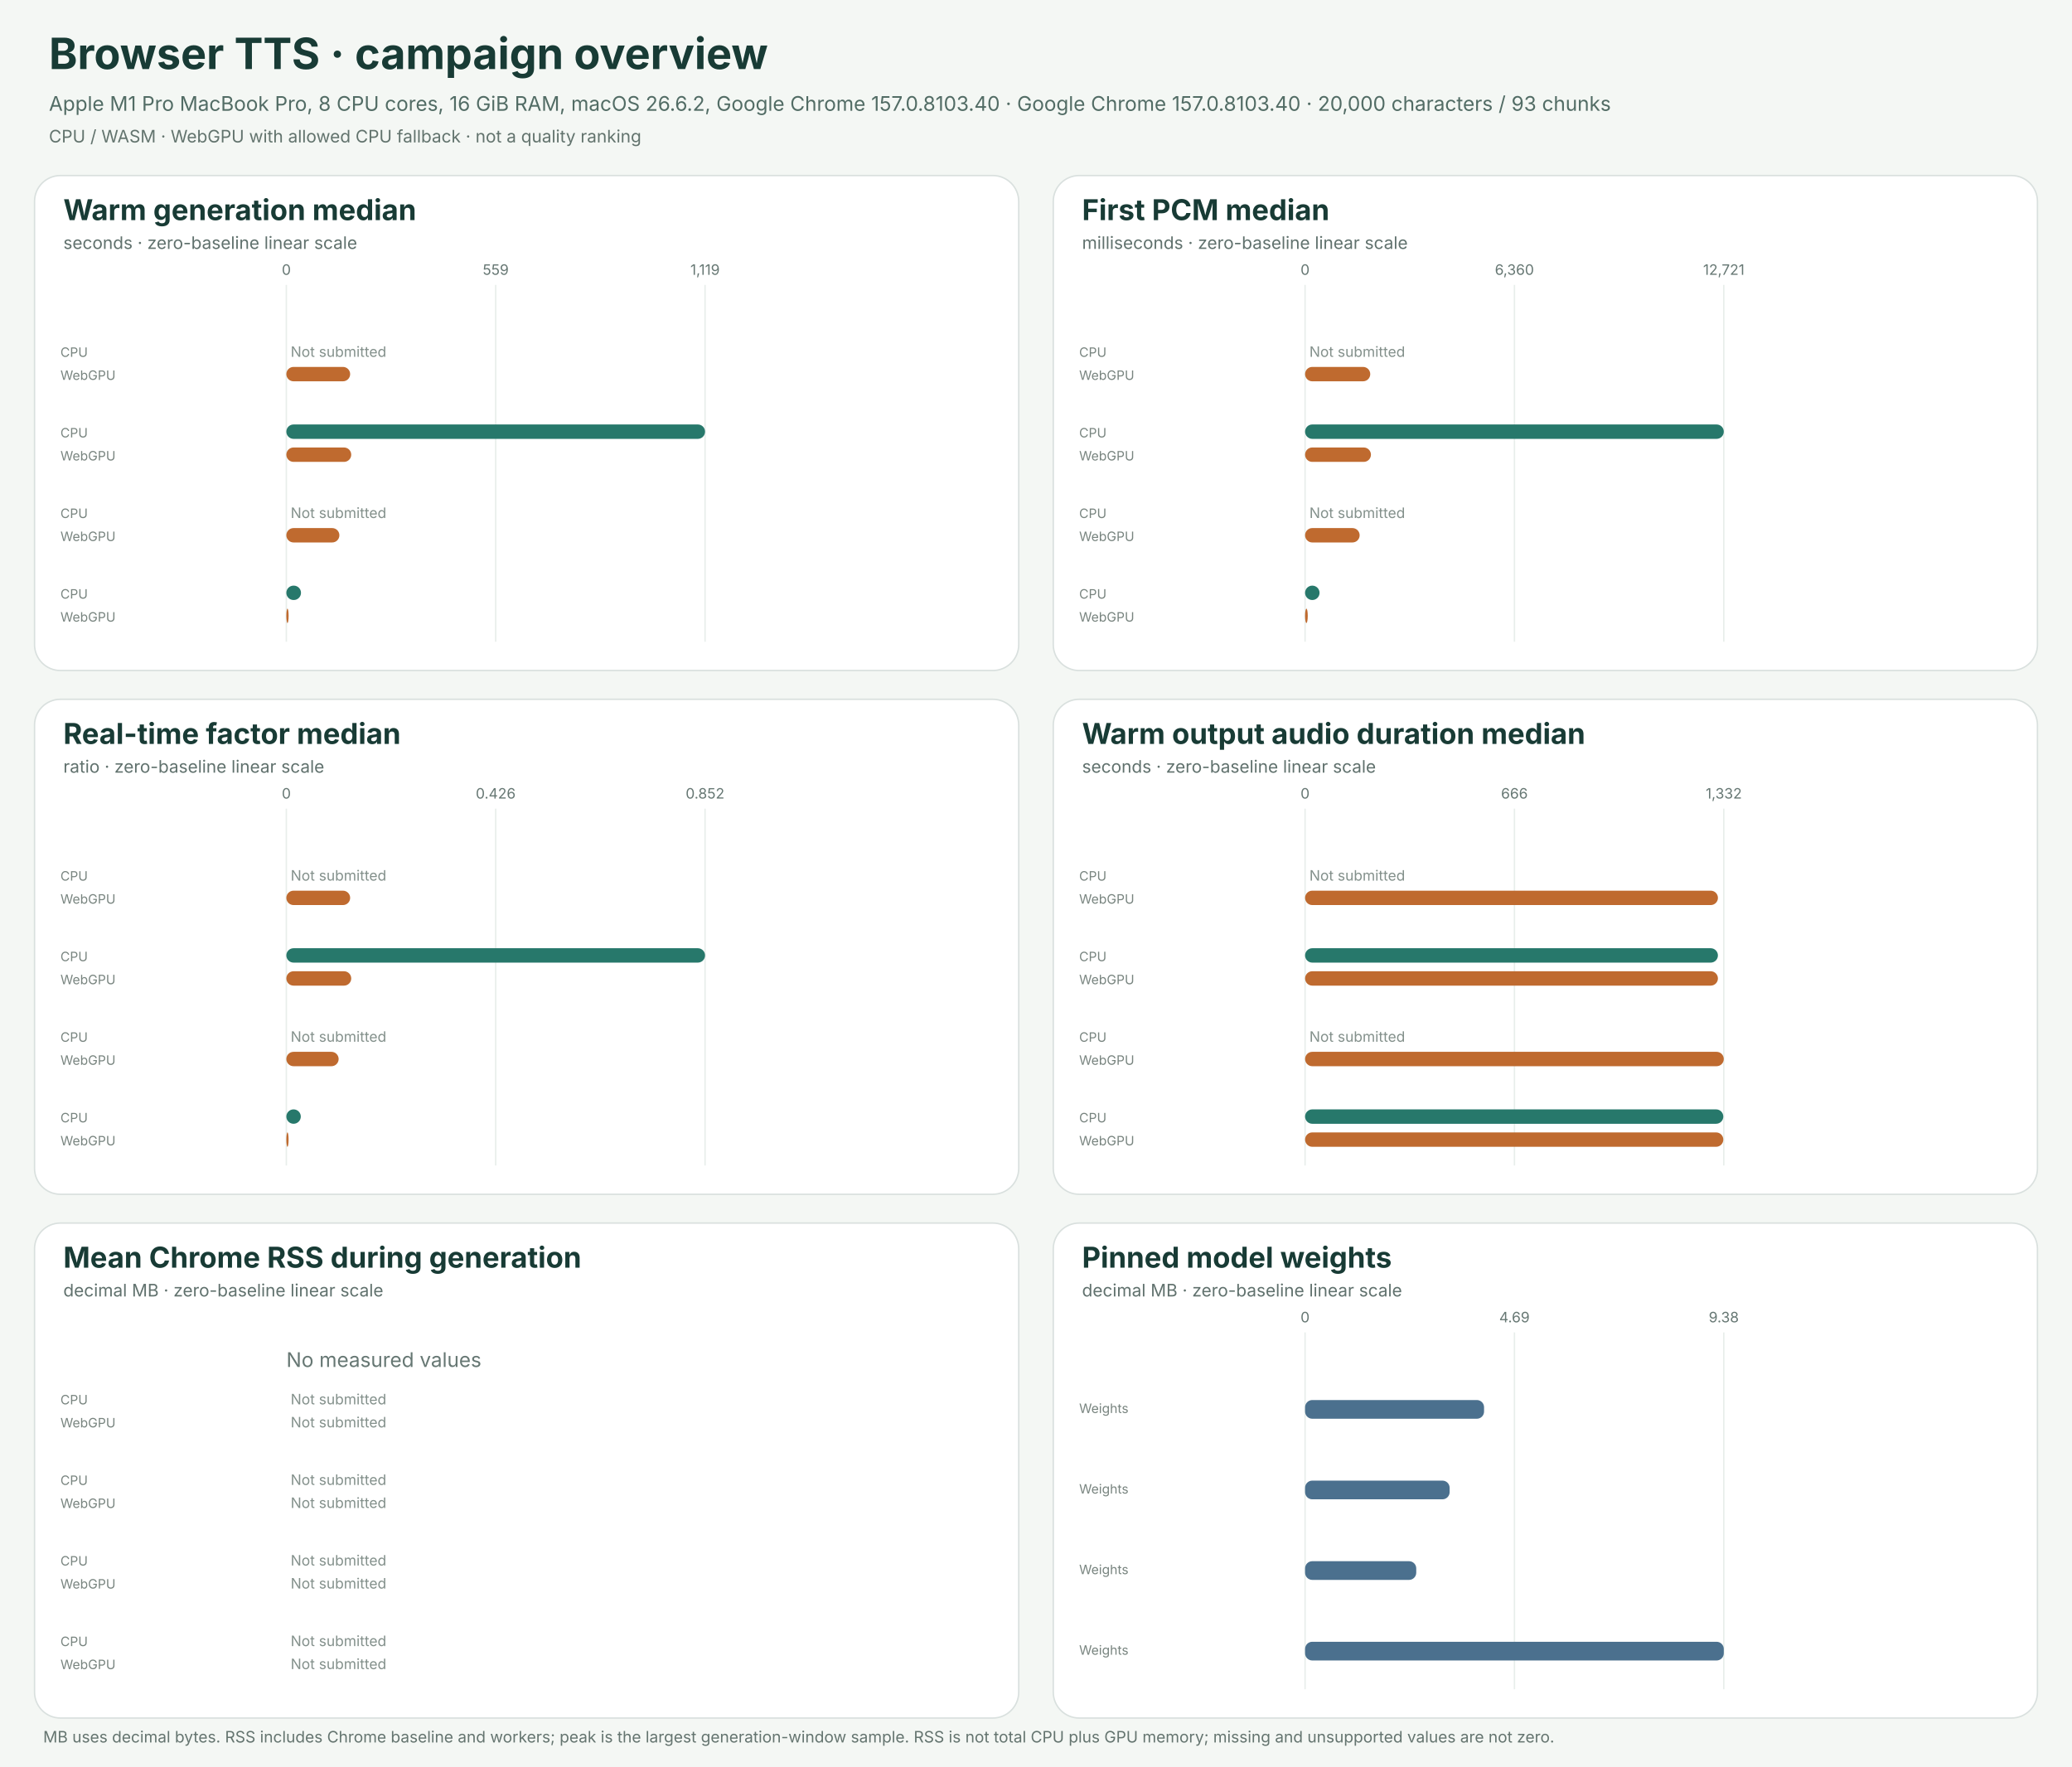
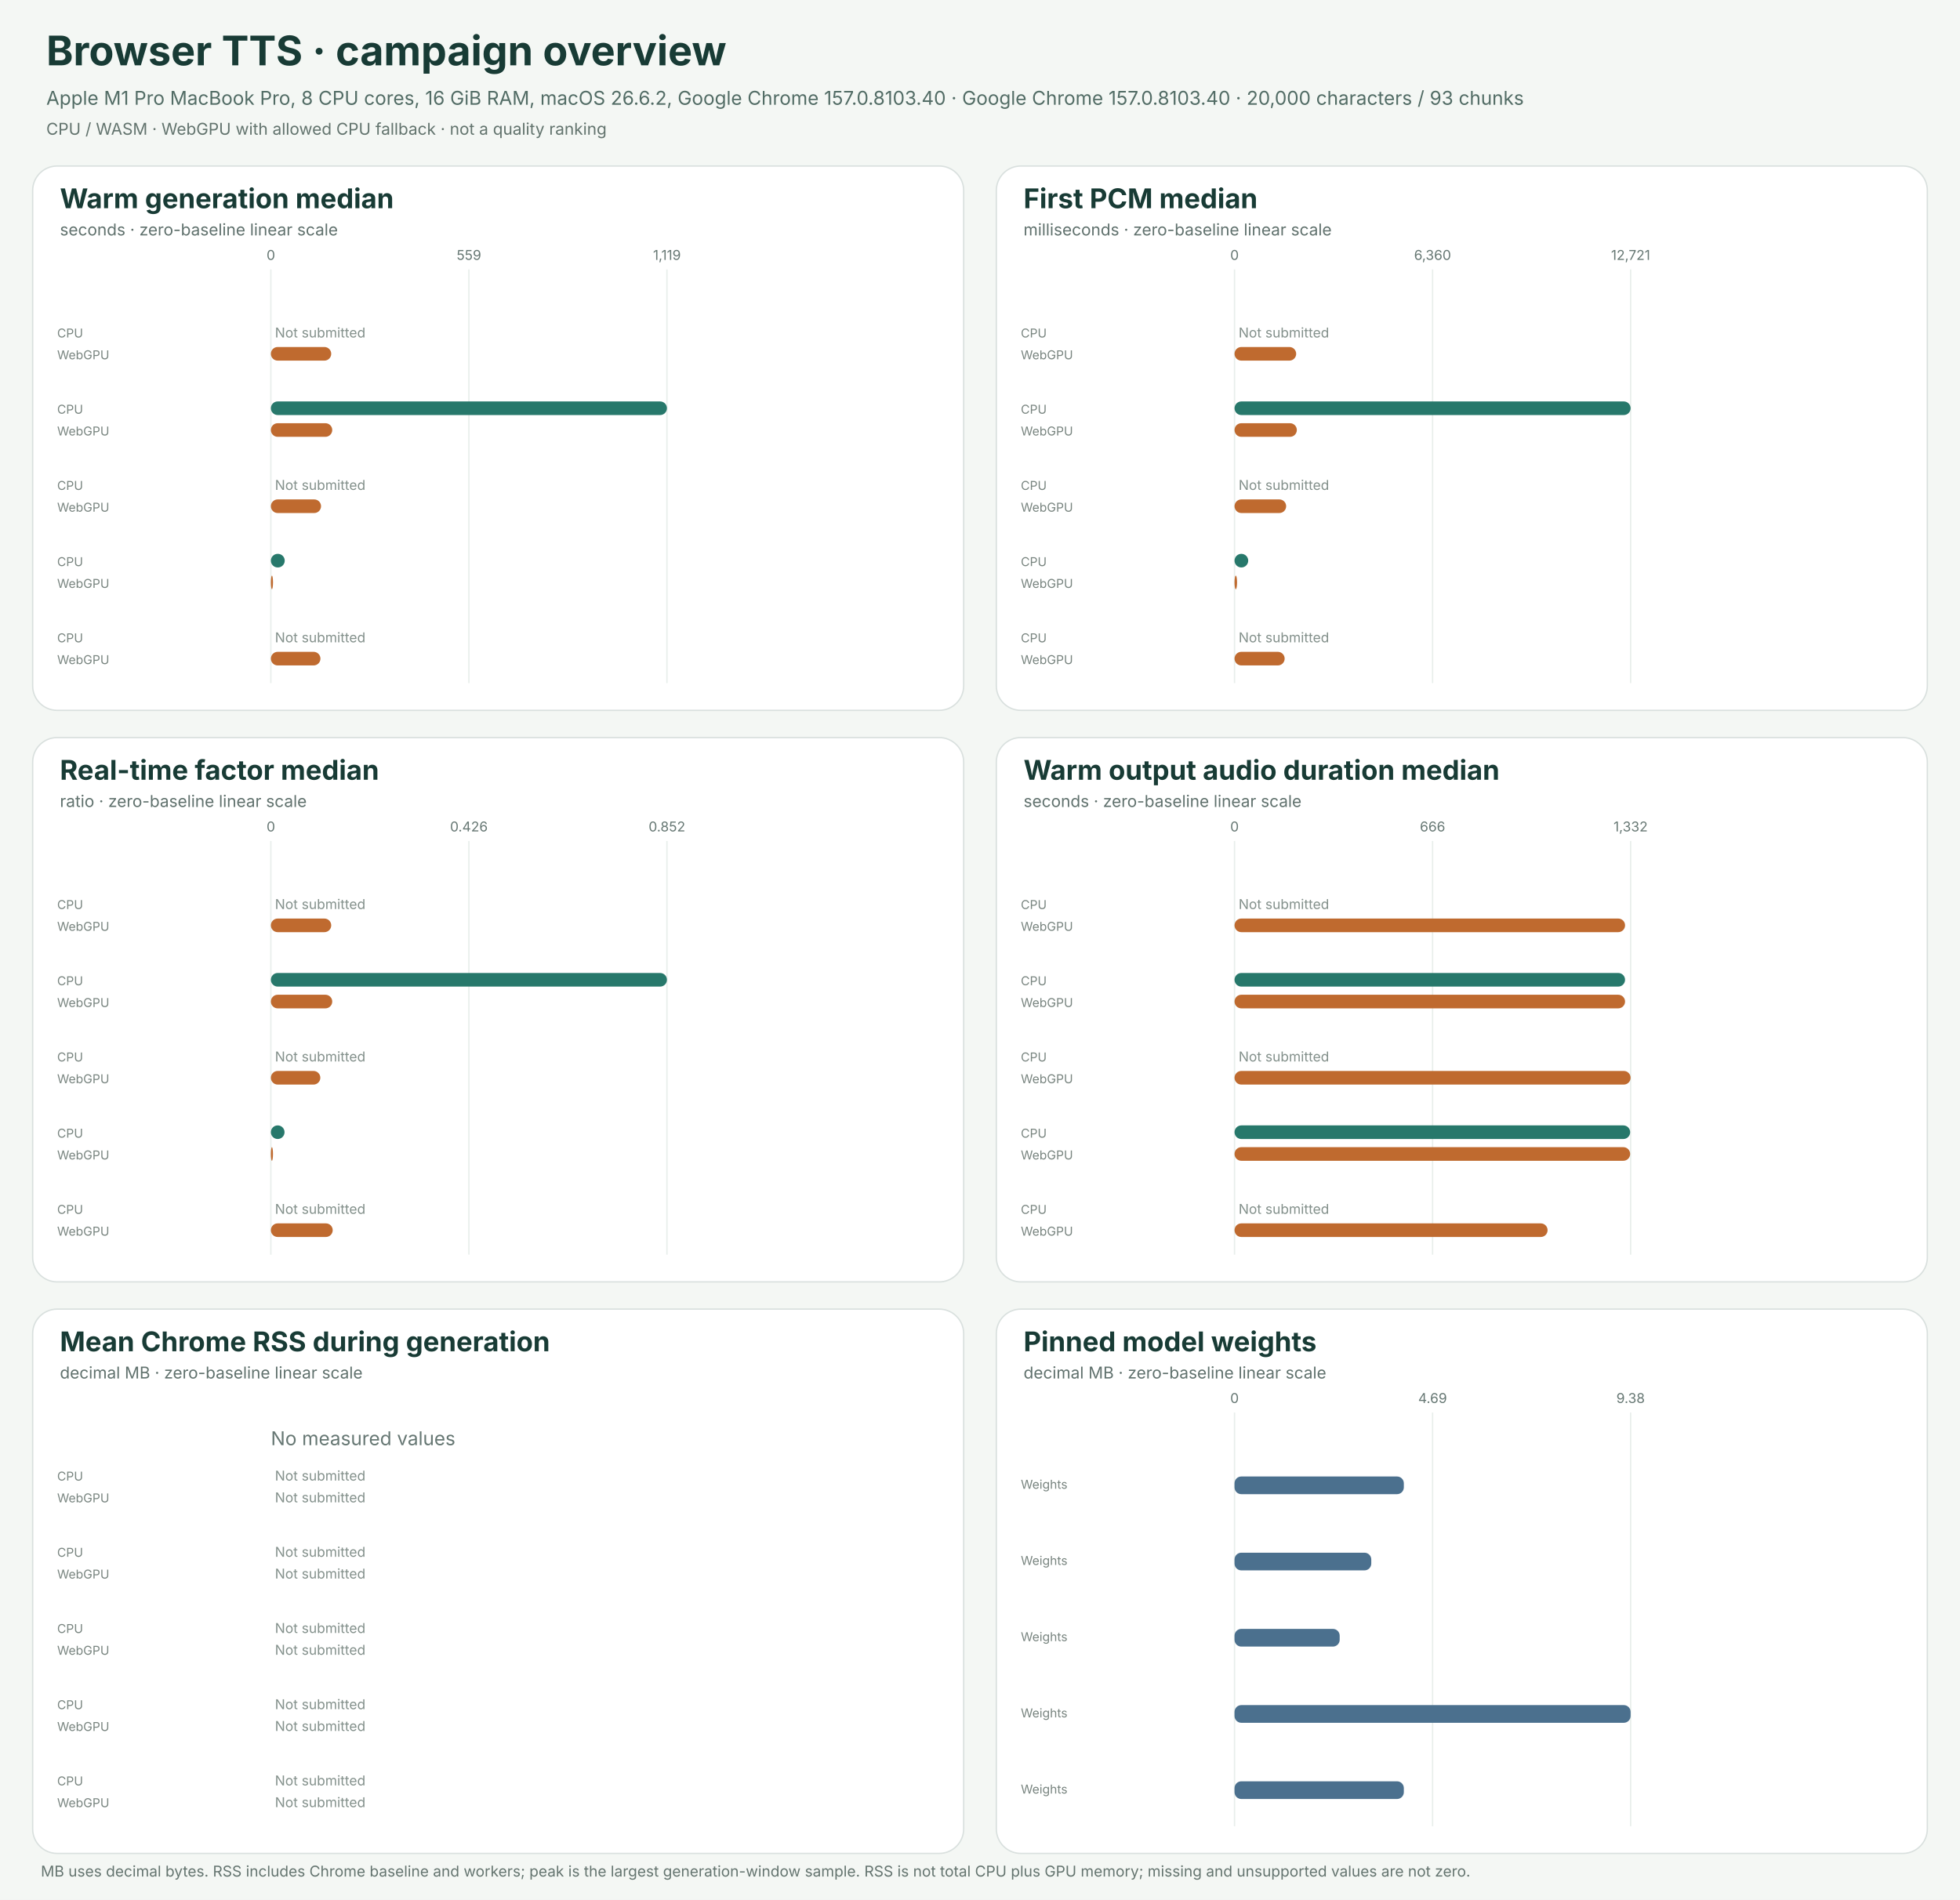
- <svg xmlns="http://www.w3.org/2000/svg" width="1440" height="1228" viewBox="0 0 1440 1228" role="img" aria-labelledby="campaign-title campaign-desc">
+ <svg xmlns="http://www.w3.org/2000/svg" width="1440" height="1396" viewBox="0 0 1440 1396" role="img" aria-labelledby="campaign-title campaign-desc">
  <rect width="100%" height="100%" fill="#f4f7f4" />
  <g font-family="system-ui,-apple-system,BlinkMacSystemFont,Segoe UI,sans-serif" fill="#183b35">
    <text x="34" y="48" font-size="30" font-weight="750">Browser TTS · campaign overview</text>
    <text x="34" y="77" font-size="14" fill="#526c65">Apple M1 Pro MacBook Pro, 8 CPU cores, 16 GiB RAM, macOS 26.6.2, Google Chrome 157.0.8103.40 · Google Chrome 157.0.8103.40 · 20,000 characters / 93 chunks</text>
    <text x="34" y="99" font-size="12" fill="#62736d">CPU / WASM · WebGPU with allowed CPU fallback · not a quality ranking</text>
    <g>
-       <rect x="24" y="122" width="684" height="344" rx="18" fill="#ffffff" stroke="#d9e0de" />
+       <rect x="24" y="122" width="684" height="400" rx="18" fill="#ffffff" stroke="#d9e0de" />
      <text x="44" y="153" font-size="20" font-weight="700" fill="#183b35">Warm generation median</text>
      <text x="44" y="173" font-size="12" fill="#60716d">seconds · zero-baseline linear scale</text>
-       <path d="M199 198V446" stroke="#e8eeeb" />
+       <path d="M199 198V502" stroke="#e8eeeb" />
      <text x="199" y="191" text-anchor="middle" font-size="10" fill="#667773">0</text>
-       <path d="M344.5 198V446" stroke="#e8eeeb" />
+       <path d="M344.5 198V502" stroke="#e8eeeb" />
      <text x="344.5" y="191" text-anchor="middle" font-size="10" fill="#667773">559</text>
-       <path d="M490 198V446" stroke="#e8eeeb" />
+       <path d="M490 198V502" stroke="#e8eeeb" />
      <text x="490" y="191" text-anchor="middle" font-size="10" fill="#667773">1,119</text>
      <text x="42" y="232" font-size="12" font-weight="600" fill="#243f39" />
      <text x="42" y="248" font-size="9" fill="#78847f">CPU</text>
      <text x="202" y="248" font-size="10" fill="#83908b">Not submitted</text>
      <text x="42" y="264" font-size="9" fill="#78847f">WebGPU</text>
      <rect x="199" y="255" width="44.35" height="10" rx="5" fill="#bf6a2f" />
      <text x="498" y="264" font-size="10" fill="#263d37" />
      <text x="42" y="288" font-size="12" font-weight="600" fill="#243f39" />
      <text x="42" y="304" font-size="9" fill="#78847f">CPU</text>
      <rect x="199" y="295" width="291.00" height="10" rx="5" fill="#27786b" />
      <text x="498" y="304" font-size="10" fill="#263d37" />
      <text x="42" y="320" font-size="9" fill="#78847f">WebGPU</text>
      <rect x="199" y="311" width="45.10" height="10" rx="5" fill="#bf6a2f" />
      <text x="498" y="320" font-size="10" fill="#263d37" />
      <text x="42" y="344" font-size="12" font-weight="600" fill="#243f39" />
      <text x="42" y="360" font-size="9" fill="#78847f">CPU</text>
      <text x="202" y="360" font-size="10" fill="#83908b">Not submitted</text>
      <text x="42" y="376" font-size="9" fill="#78847f">WebGPU</text>
      <rect x="199" y="367" width="36.87" height="10" rx="5" fill="#bf6a2f" />
      <text x="498" y="376" font-size="10" fill="#263d37" />
      <text x="42" y="400" font-size="12" font-weight="600" fill="#243f39" />
      <text x="42" y="416" font-size="9" fill="#78847f">CPU</text>
      <rect x="199" y="407" width="10.19" height="10" rx="5" fill="#27786b" />
      <text x="498" y="416" font-size="10" fill="#263d37" />
      <text x="42" y="432" font-size="9" fill="#78847f">WebGPU</text>
      <rect x="199" y="423" width="1.58" height="10" rx="5" fill="#bf6a2f" />
      <text x="498" y="432" font-size="10" fill="#263d37" />
-     </g>
-     <g>
-       <rect x="732" y="122" width="684" height="344" rx="18" fill="#ffffff" stroke="#d9e0de" />
+       <text x="42" y="456" font-size="12" font-weight="600" fill="#243f39" />
+       <text x="42" y="472" font-size="9" fill="#78847f">CPU</text>
+       <text x="202" y="472" font-size="10" fill="#83908b">Not submitted</text>
+       <text x="42" y="488" font-size="9" fill="#78847f">WebGPU</text>
+       <rect x="199" y="479" width="36.43" height="10" rx="5" fill="#bf6a2f" />
+       <text x="498" y="488" font-size="10" fill="#263d37" />
+     </g>
+     <g>
+       <rect x="732" y="122" width="684" height="400" rx="18" fill="#ffffff" stroke="#d9e0de" />
      <text x="752" y="153" font-size="20" font-weight="700" fill="#183b35">First PCM median</text>
      <text x="752" y="173" font-size="12" fill="#60716d">milliseconds · zero-baseline linear scale</text>
-       <path d="M907 198V446" stroke="#e8eeeb" />
+       <path d="M907 198V502" stroke="#e8eeeb" />
      <text x="907" y="191" text-anchor="middle" font-size="10" fill="#667773">0</text>
-       <path d="M1052.5 198V446" stroke="#e8eeeb" />
+       <path d="M1052.5 198V502" stroke="#e8eeeb" />
      <text x="1052.5" y="191" text-anchor="middle" font-size="10" fill="#667773">6,360</text>
-       <path d="M1198 198V446" stroke="#e8eeeb" />
+       <path d="M1198 198V502" stroke="#e8eeeb" />
      <text x="1198" y="191" text-anchor="middle" font-size="10" fill="#667773">12,721</text>
      <text x="750" y="232" font-size="12" font-weight="600" fill="#243f39" />
      <text x="750" y="248" font-size="9" fill="#78847f">CPU</text>
      <text x="910" y="248" font-size="10" fill="#83908b">Not submitted</text>
      <text x="750" y="264" font-size="9" fill="#78847f">WebGPU</text>
      <rect x="907" y="255" width="45.30" height="10" rx="5" fill="#bf6a2f" />
      <text x="1206" y="264" font-size="10" fill="#263d37" />
      <text x="750" y="288" font-size="12" font-weight="600" fill="#243f39" />
      <text x="750" y="304" font-size="9" fill="#78847f">CPU</text>
      <rect x="907" y="295" width="291.00" height="10" rx="5" fill="#27786b" />
      <text x="1206" y="304" font-size="10" fill="#263d37" />
      <text x="750" y="320" font-size="9" fill="#78847f">WebGPU</text>
      <rect x="907" y="311" width="45.78" height="10" rx="5" fill="#bf6a2f" />
      <text x="1206" y="320" font-size="10" fill="#263d37" />
      <text x="750" y="344" font-size="12" font-weight="600" fill="#243f39" />
      <text x="750" y="360" font-size="9" fill="#78847f">CPU</text>
      <text x="910" y="360" font-size="10" fill="#83908b">Not submitted</text>
      <text x="750" y="376" font-size="9" fill="#78847f">WebGPU</text>
      <rect x="907" y="367" width="37.93" height="10" rx="5" fill="#bf6a2f" />
      <text x="1206" y="376" font-size="10" fill="#263d37" />
      <text x="750" y="400" font-size="12" font-weight="600" fill="#243f39" />
      <text x="750" y="416" font-size="9" fill="#78847f">CPU</text>
      <rect x="907" y="407" width="10.06" height="10" rx="5" fill="#27786b" />
      <text x="1206" y="416" font-size="10" fill="#263d37" />
      <text x="750" y="432" font-size="9" fill="#78847f">WebGPU</text>
      <rect x="907" y="423" width="1.87" height="10" rx="5" fill="#bf6a2f" />
      <text x="1206" y="432" font-size="10" fill="#263d37" />
-     </g>
-     <g>
-       <rect x="24" y="486" width="684" height="344" rx="18" fill="#ffffff" stroke="#d9e0de" />
-       <text x="44" y="517" font-size="20" font-weight="700" fill="#183b35">Real-time factor median</text>
-       <text x="44" y="537" font-size="12" fill="#60716d">ratio · zero-baseline linear scale</text>
-       <path d="M199 562V810" stroke="#e8eeeb" />
-       <text x="199" y="555" text-anchor="middle" font-size="10" fill="#667773">0</text>
-       <path d="M344.5 562V810" stroke="#e8eeeb" />
-       <text x="344.5" y="555" text-anchor="middle" font-size="10" fill="#667773">0.426</text>
-       <path d="M490 562V810" stroke="#e8eeeb" />
-       <text x="490" y="555" text-anchor="middle" font-size="10" fill="#667773">0.852</text>
-       <text x="42" y="596" font-size="12" font-weight="600" fill="#243f39" />
-       <text x="42" y="612" font-size="9" fill="#78847f">CPU</text>
-       <text x="202" y="612" font-size="10" fill="#83908b">Not submitted</text>
-       <text x="42" y="628" font-size="9" fill="#78847f">WebGPU</text>
-       <rect x="199" y="619" width="44.35" height="10" rx="5" fill="#bf6a2f" />
-       <text x="498" y="628" font-size="10" fill="#263d37" />
+       <text x="750" y="456" font-size="12" font-weight="600" fill="#243f39" />
+       <text x="750" y="472" font-size="9" fill="#78847f">CPU</text>
+       <text x="910" y="472" font-size="10" fill="#83908b">Not submitted</text>
+       <text x="750" y="488" font-size="9" fill="#78847f">WebGPU</text>
+       <rect x="907" y="479" width="36.83" height="10" rx="5" fill="#bf6a2f" />
+       <text x="1206" y="488" font-size="10" fill="#263d37" />
+     </g>
+     <g>
+       <rect x="24" y="542" width="684" height="400" rx="18" fill="#ffffff" stroke="#d9e0de" />
+       <text x="44" y="573" font-size="20" font-weight="700" fill="#183b35">Real-time factor median</text>
+       <text x="44" y="593" font-size="12" fill="#60716d">ratio · zero-baseline linear scale</text>
+       <path d="M199 618V922" stroke="#e8eeeb" />
+       <text x="199" y="611" text-anchor="middle" font-size="10" fill="#667773">0</text>
+       <path d="M344.5 618V922" stroke="#e8eeeb" />
+       <text x="344.5" y="611" text-anchor="middle" font-size="10" fill="#667773">0.426</text>
+       <path d="M490 618V922" stroke="#e8eeeb" />
+       <text x="490" y="611" text-anchor="middle" font-size="10" fill="#667773">0.852</text>
      <text x="42" y="652" font-size="12" font-weight="600" fill="#243f39" />
      <text x="42" y="668" font-size="9" fill="#78847f">CPU</text>
-       <rect x="199" y="659" width="291.00" height="10" rx="5" fill="#27786b" />
-       <text x="498" y="668" font-size="10" fill="#263d37" />
+       <text x="202" y="668" font-size="10" fill="#83908b">Not submitted</text>
      <text x="42" y="684" font-size="9" fill="#78847f">WebGPU</text>
-       <rect x="199" y="675" width="45.10" height="10" rx="5" fill="#bf6a2f" />
+       <rect x="199" y="675" width="44.35" height="10" rx="5" fill="#bf6a2f" />
      <text x="498" y="684" font-size="10" fill="#263d37" />
      <text x="42" y="708" font-size="12" font-weight="600" fill="#243f39" />
      <text x="42" y="724" font-size="9" fill="#78847f">CPU</text>
-       <text x="202" y="724" font-size="10" fill="#83908b">Not submitted</text>
+       <rect x="199" y="715" width="291.00" height="10" rx="5" fill="#27786b" />
+       <text x="498" y="724" font-size="10" fill="#263d37" />
      <text x="42" y="740" font-size="9" fill="#78847f">WebGPU</text>
-       <rect x="199" y="731" width="36.35" height="10" rx="5" fill="#bf6a2f" />
+       <rect x="199" y="731" width="45.10" height="10" rx="5" fill="#bf6a2f" />
      <text x="498" y="740" font-size="10" fill="#263d37" />
      <text x="42" y="764" font-size="12" font-weight="600" fill="#243f39" />
      <text x="42" y="780" font-size="9" fill="#78847f">CPU</text>
-       <rect x="199" y="771" width="10.05" height="10" rx="5" fill="#27786b" />
-       <text x="498" y="780" font-size="10" fill="#263d37" />
+       <text x="202" y="780" font-size="10" fill="#83908b">Not submitted</text>
      <text x="42" y="796" font-size="9" fill="#78847f">WebGPU</text>
-       <rect x="199" y="787" width="1.56" height="10" rx="5" fill="#bf6a2f" />
+       <rect x="199" y="787" width="36.35" height="10" rx="5" fill="#bf6a2f" />
      <text x="498" y="796" font-size="10" fill="#263d37" />
-     </g>
-     <g>
-       <rect x="732" y="486" width="684" height="344" rx="18" fill="#ffffff" stroke="#d9e0de" />
-       <text x="752" y="517" font-size="20" font-weight="700" fill="#183b35">Warm output audio duration median</text>
-       <text x="752" y="537" font-size="12" fill="#60716d">seconds · zero-baseline linear scale</text>
-       <path d="M907 562V810" stroke="#e8eeeb" />
-       <text x="907" y="555" text-anchor="middle" font-size="10" fill="#667773">0</text>
-       <path d="M1052.5 562V810" stroke="#e8eeeb" />
-       <text x="1052.5" y="555" text-anchor="middle" font-size="10" fill="#667773">666</text>
-       <path d="M1198 562V810" stroke="#e8eeeb" />
-       <text x="1198" y="555" text-anchor="middle" font-size="10" fill="#667773">1,332</text>
-       <text x="750" y="596" font-size="12" font-weight="600" fill="#243f39" />
-       <text x="750" y="612" font-size="9" fill="#78847f">CPU</text>
-       <text x="910" y="612" font-size="10" fill="#83908b">Not submitted</text>
-       <text x="750" y="628" font-size="9" fill="#78847f">WebGPU</text>
-       <rect x="907" y="619" width="286.93" height="10" rx="5" fill="#bf6a2f" />
-       <text x="1206" y="628" font-size="10" fill="#263d37" />
+       <text x="42" y="820" font-size="12" font-weight="600" fill="#243f39" />
+       <text x="42" y="836" font-size="9" fill="#78847f">CPU</text>
+       <rect x="199" y="827" width="10.05" height="10" rx="5" fill="#27786b" />
+       <text x="498" y="836" font-size="10" fill="#263d37" />
+       <text x="42" y="852" font-size="9" fill="#78847f">WebGPU</text>
+       <rect x="199" y="843" width="1.56" height="10" rx="5" fill="#bf6a2f" />
+       <text x="498" y="852" font-size="10" fill="#263d37" />
+       <text x="42" y="876" font-size="12" font-weight="600" fill="#243f39" />
+       <text x="42" y="892" font-size="9" fill="#78847f">CPU</text>
+       <text x="202" y="892" font-size="10" fill="#83908b">Not submitted</text>
+       <text x="42" y="908" font-size="9" fill="#78847f">WebGPU</text>
+       <rect x="199" y="899" width="45.44" height="10" rx="5" fill="#bf6a2f" />
+       <text x="498" y="908" font-size="10" fill="#263d37" />
+     </g>
+     <g>
+       <rect x="732" y="542" width="684" height="400" rx="18" fill="#ffffff" stroke="#d9e0de" />
+       <text x="752" y="573" font-size="20" font-weight="700" fill="#183b35">Warm output audio duration median</text>
+       <text x="752" y="593" font-size="12" fill="#60716d">seconds · zero-baseline linear scale</text>
+       <path d="M907 618V922" stroke="#e8eeeb" />
+       <text x="907" y="611" text-anchor="middle" font-size="10" fill="#667773">0</text>
+       <path d="M1052.5 618V922" stroke="#e8eeeb" />
+       <text x="1052.5" y="611" text-anchor="middle" font-size="10" fill="#667773">666</text>
+       <path d="M1198 618V922" stroke="#e8eeeb" />
+       <text x="1198" y="611" text-anchor="middle" font-size="10" fill="#667773">1,332</text>
      <text x="750" y="652" font-size="12" font-weight="600" fill="#243f39" />
      <text x="750" y="668" font-size="9" fill="#78847f">CPU</text>
-       <rect x="907" y="659" width="286.92" height="10" rx="5" fill="#27786b" />
-       <text x="1206" y="668" font-size="10" fill="#263d37" />
+       <text x="910" y="668" font-size="10" fill="#83908b">Not submitted</text>
      <text x="750" y="684" font-size="9" fill="#78847f">WebGPU</text>
-       <rect x="907" y="675" width="286.92" height="10" rx="5" fill="#bf6a2f" />
+       <rect x="907" y="675" width="286.93" height="10" rx="5" fill="#bf6a2f" />
      <text x="1206" y="684" font-size="10" fill="#263d37" />
      <text x="750" y="708" font-size="12" font-weight="600" fill="#243f39" />
      <text x="750" y="724" font-size="9" fill="#78847f">CPU</text>
-       <text x="910" y="724" font-size="10" fill="#83908b">Not submitted</text>
+       <rect x="907" y="715" width="286.92" height="10" rx="5" fill="#27786b" />
+       <text x="1206" y="724" font-size="10" fill="#263d37" />
      <text x="750" y="740" font-size="9" fill="#78847f">WebGPU</text>
-       <rect x="907" y="731" width="291.00" height="10" rx="5" fill="#bf6a2f" />
+       <rect x="907" y="731" width="286.92" height="10" rx="5" fill="#bf6a2f" />
      <text x="1206" y="740" font-size="10" fill="#263d37" />
      <text x="750" y="764" font-size="12" font-weight="600" fill="#243f39" />
      <text x="750" y="780" font-size="9" fill="#78847f">CPU</text>
-       <rect x="907" y="771" width="290.67" height="10" rx="5" fill="#27786b" />
-       <text x="1206" y="780" font-size="10" fill="#263d37" />
+       <text x="910" y="780" font-size="10" fill="#83908b">Not submitted</text>
      <text x="750" y="796" font-size="9" fill="#78847f">WebGPU</text>
-       <rect x="907" y="787" width="290.67" height="10" rx="5" fill="#bf6a2f" />
+       <rect x="907" y="787" width="291.00" height="10" rx="5" fill="#bf6a2f" />
      <text x="1206" y="796" font-size="10" fill="#263d37" />
-     </g>
-     <g>
-       <rect x="24" y="850" width="684" height="344" rx="18" fill="#ffffff" stroke="#d9e0de" />
-       <text x="44" y="881" font-size="20" font-weight="700" fill="#183b35">Mean Chrome RSS during generation</text>
-       <text x="44" y="901" font-size="12" fill="#60716d">decimal MB · zero-baseline linear scale</text>
-       <text x="199" y="950" font-size="14" fill="#667773">No measured values</text>
-       <text x="42" y="960" font-size="12" font-weight="600" fill="#243f39" />
-       <text x="42" y="976" font-size="9" fill="#78847f">CPU</text>
-       <text x="202" y="976" font-size="10" fill="#83908b">Not submitted</text>
-       <text x="42" y="992" font-size="9" fill="#78847f">WebGPU</text>
-       <text x="202" y="992" font-size="10" fill="#83908b">Not submitted</text>
-       <text x="42" y="1016" font-size="12" font-weight="600" fill="#243f39" />
-       <text x="42" y="1032" font-size="9" fill="#78847f">CPU</text>
-       <text x="202" y="1032" font-size="10" fill="#83908b">Not submitted</text>
-       <text x="42" y="1048" font-size="9" fill="#78847f">WebGPU</text>
-       <text x="202" y="1048" font-size="10" fill="#83908b">Not submitted</text>
+       <text x="750" y="820" font-size="12" font-weight="600" fill="#243f39" />
+       <text x="750" y="836" font-size="9" fill="#78847f">CPU</text>
+       <rect x="907" y="827" width="290.67" height="10" rx="5" fill="#27786b" />
+       <text x="1206" y="836" font-size="10" fill="#263d37" />
+       <text x="750" y="852" font-size="9" fill="#78847f">WebGPU</text>
+       <rect x="907" y="843" width="290.67" height="10" rx="5" fill="#bf6a2f" />
+       <text x="1206" y="852" font-size="10" fill="#263d37" />
+       <text x="750" y="876" font-size="12" font-weight="600" fill="#243f39" />
+       <text x="750" y="892" font-size="9" fill="#78847f">CPU</text>
+       <text x="910" y="892" font-size="10" fill="#83908b">Not submitted</text>
+       <text x="750" y="908" font-size="9" fill="#78847f">WebGPU</text>
+       <rect x="907" y="899" width="230.00" height="10" rx="5" fill="#bf6a2f" />
+       <text x="1206" y="908" font-size="10" fill="#263d37" />
+     </g>
+     <g>
+       <rect x="24" y="962" width="684" height="400" rx="18" fill="#ffffff" stroke="#d9e0de" />
+       <text x="44" y="993" font-size="20" font-weight="700" fill="#183b35">Mean Chrome RSS during generation</text>
+       <text x="44" y="1013" font-size="12" fill="#60716d">decimal MB · zero-baseline linear scale</text>
+       <text x="199" y="1062" font-size="14" fill="#667773">No measured values</text>
      <text x="42" y="1072" font-size="12" font-weight="600" fill="#243f39" />
      <text x="42" y="1088" font-size="9" fill="#78847f">CPU</text>
      <text x="202" y="1088" font-size="10" fill="#83908b">Not submitted</text>
      <text x="42" y="1104" font-size="9" fill="#78847f">WebGPU</text>
      <text x="202" y="1104" font-size="10" fill="#83908b">Not submitted</text>
      <text x="42" y="1128" font-size="12" font-weight="600" fill="#243f39" />
      <text x="42" y="1144" font-size="9" fill="#78847f">CPU</text>
      <text x="202" y="1144" font-size="10" fill="#83908b">Not submitted</text>
      <text x="42" y="1160" font-size="9" fill="#78847f">WebGPU</text>
      <text x="202" y="1160" font-size="10" fill="#83908b">Not submitted</text>
-     </g>
-     <g>
-       <rect x="732" y="850" width="684" height="344" rx="18" fill="#ffffff" stroke="#d9e0de" />
-       <text x="752" y="881" font-size="20" font-weight="700" fill="#183b35">Pinned model weights</text>
-       <text x="752" y="901" font-size="12" fill="#60716d">decimal MB · zero-baseline linear scale</text>
-       <path d="M907 926V1174" stroke="#e8eeeb" />
-       <text x="907" y="919" text-anchor="middle" font-size="10" fill="#667773">0</text>
-       <path d="M1052.5 926V1174" stroke="#e8eeeb" />
-       <text x="1052.5" y="919" text-anchor="middle" font-size="10" fill="#667773">4.69</text>
-       <path d="M1198 926V1174" stroke="#e8eeeb" />
-       <text x="1198" y="919" text-anchor="middle" font-size="10" fill="#667773">9.38</text>
-       <text x="750" y="960" font-size="12" font-weight="600" fill="#243f39" />
-       <text x="750" y="982" font-size="9" fill="#78847f">Weights</text>
-       <rect x="907" y="973" width="124.39" height="13" rx="5" fill="#4b708e" />
-       <text x="1206" y="982" font-size="10" fill="#263d37" />
-       <text x="750" y="1016" font-size="12" font-weight="600" fill="#243f39" />
-       <text x="750" y="1038" font-size="9" fill="#78847f">Weights</text>
-       <rect x="907" y="1029" width="100.47" height="13" rx="5" fill="#4b708e" />
-       <text x="1206" y="1038" font-size="10" fill="#263d37" />
+       <text x="42" y="1184" font-size="12" font-weight="600" fill="#243f39" />
+       <text x="42" y="1200" font-size="9" fill="#78847f">CPU</text>
+       <text x="202" y="1200" font-size="10" fill="#83908b">Not submitted</text>
+       <text x="42" y="1216" font-size="9" fill="#78847f">WebGPU</text>
+       <text x="202" y="1216" font-size="10" fill="#83908b">Not submitted</text>
+       <text x="42" y="1240" font-size="12" font-weight="600" fill="#243f39" />
+       <text x="42" y="1256" font-size="9" fill="#78847f">CPU</text>
+       <text x="202" y="1256" font-size="10" fill="#83908b">Not submitted</text>
+       <text x="42" y="1272" font-size="9" fill="#78847f">WebGPU</text>
+       <text x="202" y="1272" font-size="10" fill="#83908b">Not submitted</text>
+       <text x="42" y="1296" font-size="12" font-weight="600" fill="#243f39" />
+       <text x="42" y="1312" font-size="9" fill="#78847f">CPU</text>
+       <text x="202" y="1312" font-size="10" fill="#83908b">Not submitted</text>
+       <text x="42" y="1328" font-size="9" fill="#78847f">WebGPU</text>
+       <text x="202" y="1328" font-size="10" fill="#83908b">Not submitted</text>
+     </g>
+     <g>
+       <rect x="732" y="962" width="684" height="400" rx="18" fill="#ffffff" stroke="#d9e0de" />
+       <text x="752" y="993" font-size="20" font-weight="700" fill="#183b35">Pinned model weights</text>
+       <text x="752" y="1013" font-size="12" fill="#60716d">decimal MB · zero-baseline linear scale</text>
+       <path d="M907 1038V1342" stroke="#e8eeeb" />
+       <text x="907" y="1031" text-anchor="middle" font-size="10" fill="#667773">0</text>
+       <path d="M1052.5 1038V1342" stroke="#e8eeeb" />
+       <text x="1052.5" y="1031" text-anchor="middle" font-size="10" fill="#667773">4.69</text>
+       <path d="M1198 1038V1342" stroke="#e8eeeb" />
+       <text x="1198" y="1031" text-anchor="middle" font-size="10" fill="#667773">9.38</text>
      <text x="750" y="1072" font-size="12" font-weight="600" fill="#243f39" />
      <text x="750" y="1094" font-size="9" fill="#78847f">Weights</text>
-       <rect x="907" y="1085" width="77.26" height="13" rx="5" fill="#4b708e" />
+       <rect x="907" y="1085" width="124.39" height="13" rx="5" fill="#4b708e" />
      <text x="1206" y="1094" font-size="10" fill="#263d37" />
      <text x="750" y="1128" font-size="12" font-weight="600" fill="#243f39" />
      <text x="750" y="1150" font-size="9" fill="#78847f">Weights</text>
-       <rect x="907" y="1141" width="291.00" height="13" rx="5" fill="#4b708e" />
+       <rect x="907" y="1141" width="100.47" height="13" rx="5" fill="#4b708e" />
      <text x="1206" y="1150" font-size="10" fill="#263d37" />
-     </g>
-     <text x="30" y="1211" font-size="11" fill="#64746f">MB uses decimal bytes. RSS includes Chrome baseline and workers; peak is the largest generation-window sample. RSS is not total CPU plus GPU memory; missing and unsupported values are not zero.</text>
+       <text x="750" y="1184" font-size="12" font-weight="600" fill="#243f39" />
+       <text x="750" y="1206" font-size="9" fill="#78847f">Weights</text>
+       <rect x="907" y="1197" width="77.26" height="13" rx="5" fill="#4b708e" />
+       <text x="1206" y="1206" font-size="10" fill="#263d37" />
+       <text x="750" y="1240" font-size="12" font-weight="600" fill="#243f39" />
+       <text x="750" y="1262" font-size="9" fill="#78847f">Weights</text>
+       <rect x="907" y="1253" width="291.00" height="13" rx="5" fill="#4b708e" />
+       <text x="1206" y="1262" font-size="10" fill="#263d37" />
+       <text x="750" y="1296" font-size="12" font-weight="600" fill="#243f39" />
+       <text x="750" y="1318" font-size="9" fill="#78847f">Weights</text>
+       <rect x="907" y="1309" width="124.39" height="13" rx="5" fill="#4b708e" />
+       <text x="1206" y="1318" font-size="10" fill="#263d37" />
+     </g>
+     <text x="30" y="1379" font-size="11" fill="#64746f">MB uses decimal bytes. RSS includes Chrome baseline and workers; peak is the largest generation-window sample. RSS is not total CPU plus GPU memory; missing and unsupported values are not zero.</text>
  </g>
</svg>
